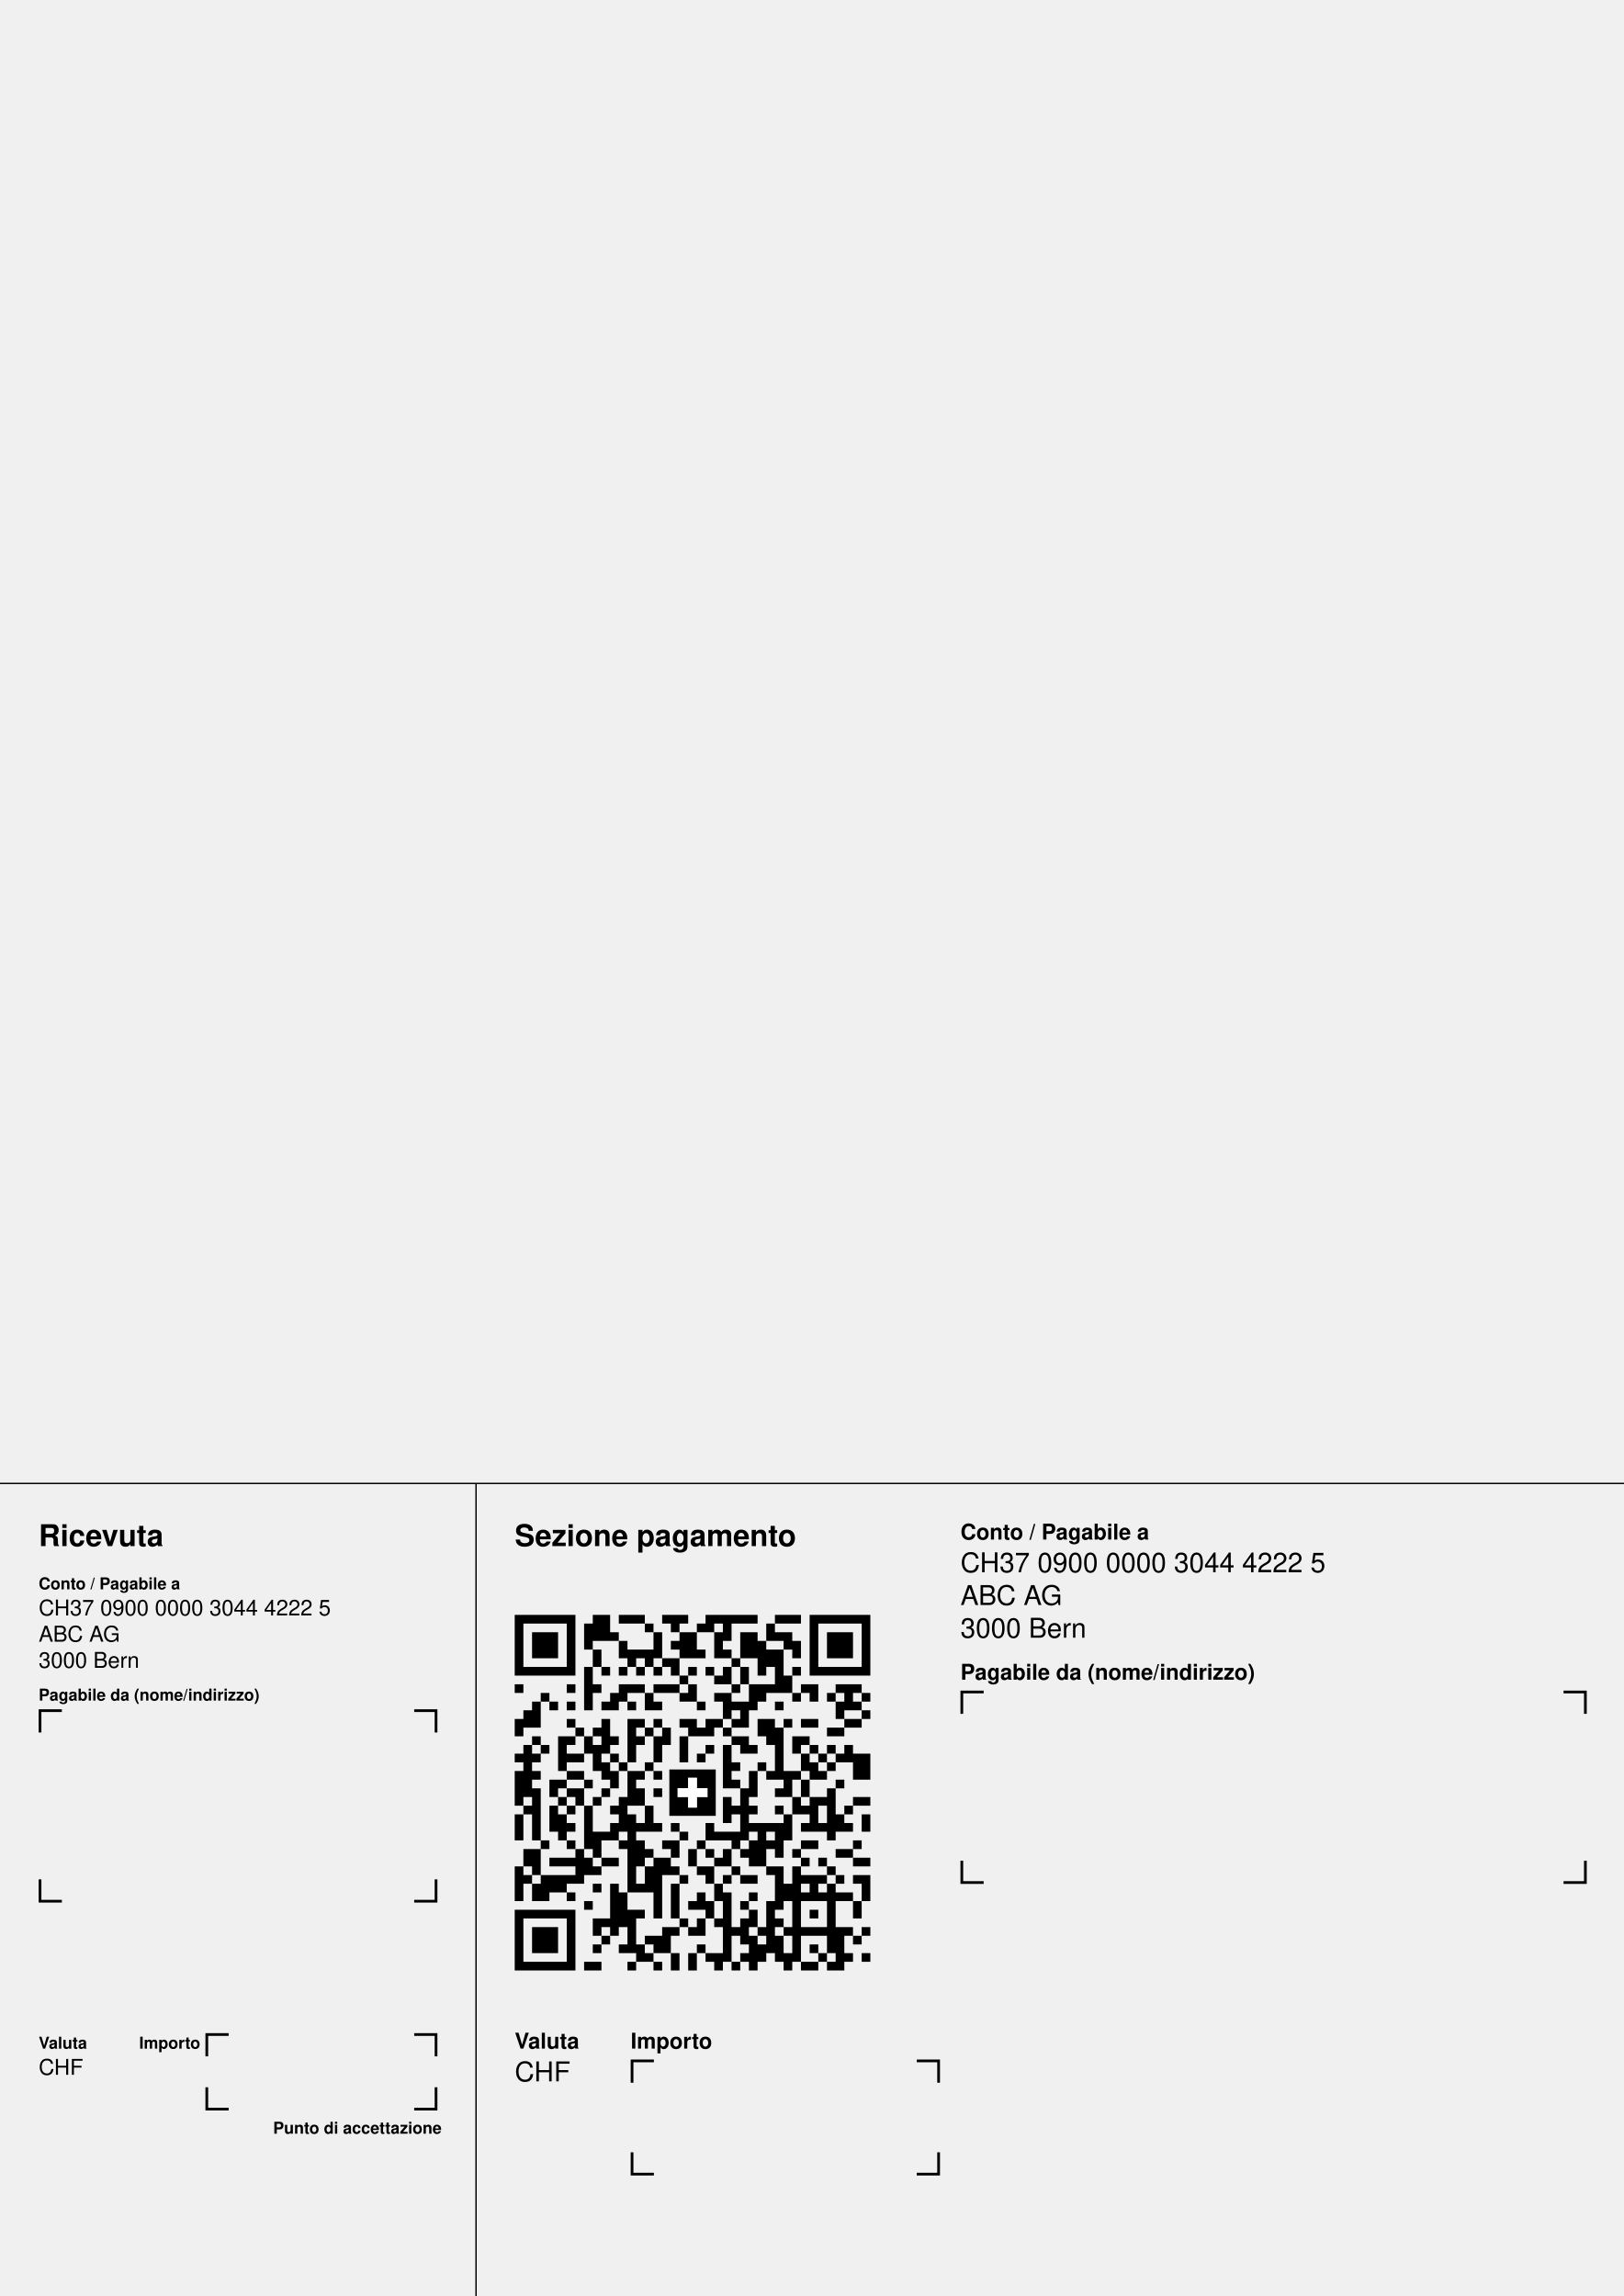
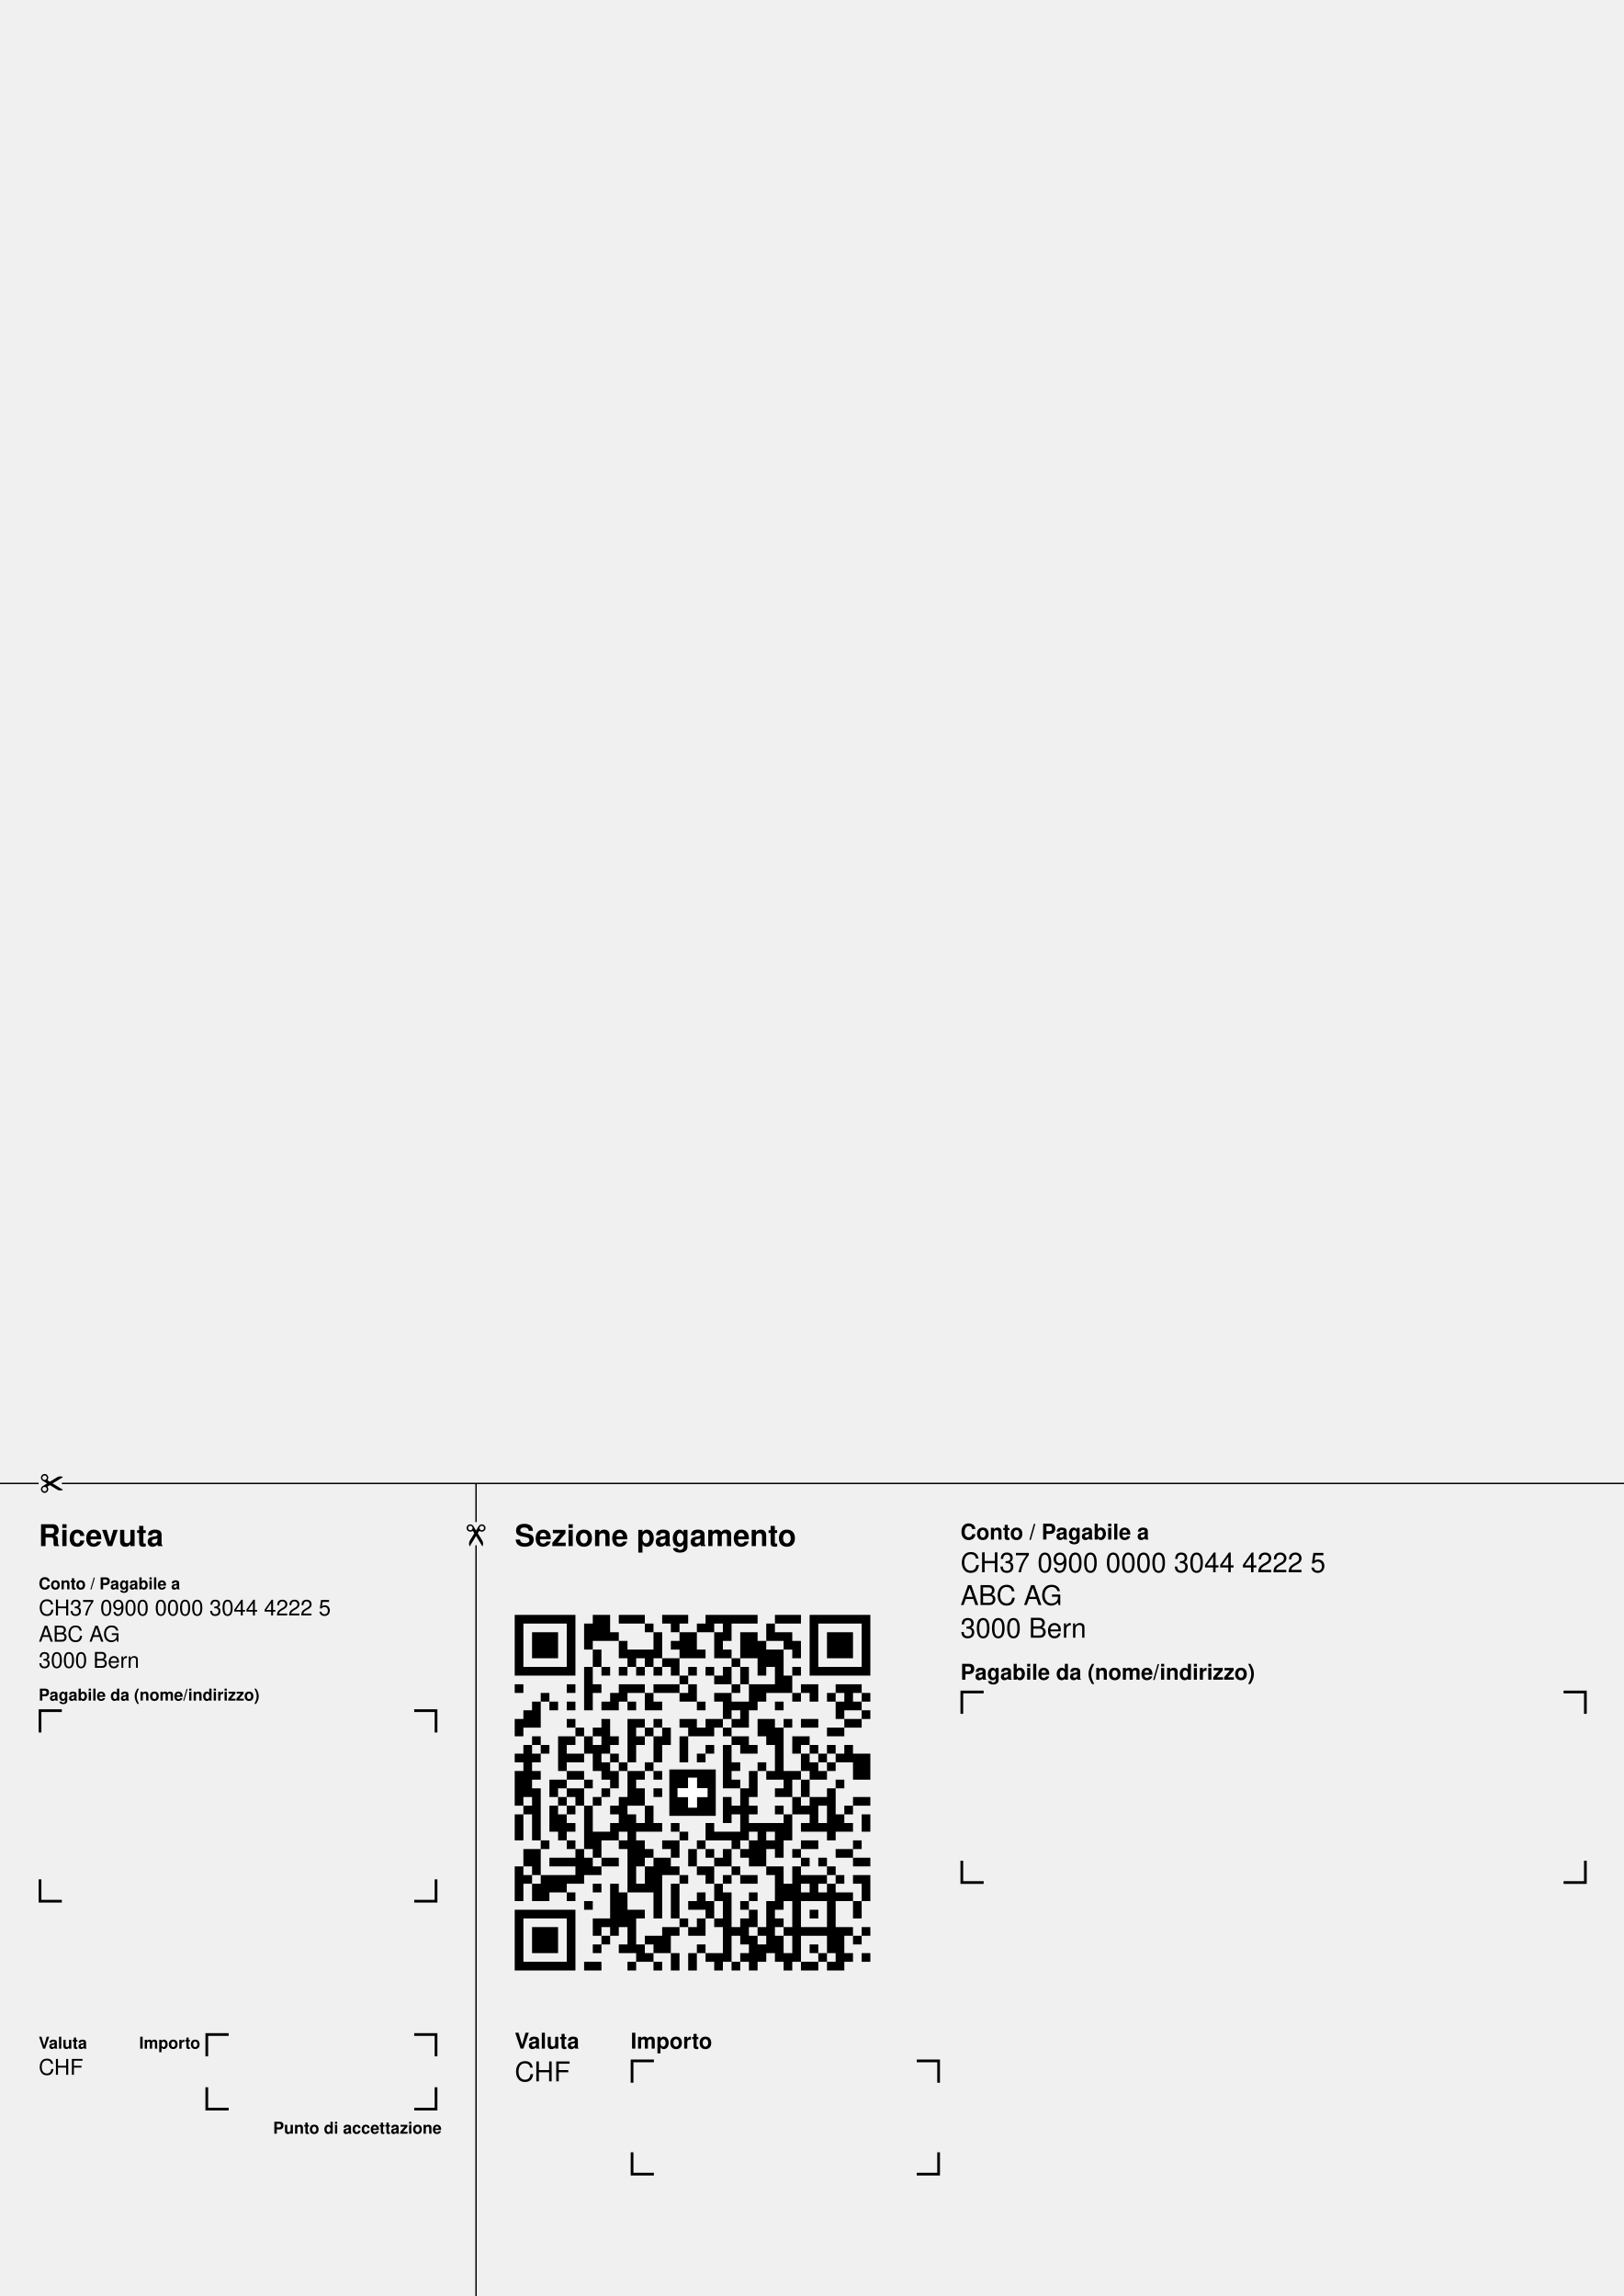
<svg xmlns="http://www.w3.org/2000/svg" width="210mm" height="297mm" version="1.1" viewBox="0 0 595.276 841.89">
  <g font-family="Helvetica,Arial" transform="translate(0 841.89)">
    <g transform="translate(188.702 -119.367) scale(3.18)">
      <path d="M0,-41h7v1h-7zm9,0h2v3h-2zm3,0h3v1h-3zm5,0h3v1h-3zm5,0h6v1h-6zm8,0h3v1h-3z m4,0h7v1h-7zm-34,1h1v6h-1zm6,0h1v6h-1zm2,0h1v3h-1zm7,0h1v1h-1zm3,0h1v1h-1z m3,0h2v1h-2zm3,0h1v2h-1zm5,0h1v2h-1zm5,0h1v6h-1zm6,0h1v6h-1zm-38,1h3v3h-3z m9,0h1v1h-1zm5,0h1v3h-1zm3,0h2v3h-2zm4,0h1v3h-1zm3,0h2v3h-2zm4,0h2v1h-2z m6,0h3v3h-3zm-24,1h1v2h-1zm6,0h1v1h-1zm10,0h1v4h-1zm3,0h2v1h-2zm-22,1h1v2h-1z m4,0h3v1h-3zm8,0h1v1h-1zm3,0h1v1h-1zm5,0h2v2h-2zm3,0h1v1h-1zm-19,1h1v1h-1z m2,0h1v1h-1zm2,0h2v1h-2zm8,0h1v1h-1zm-24,1h5v1h-5zm7,0h1v5h-1zm2,0h1v1h-1z m2,0h1v1h-1zm2,0h1v1h-1zm2,0h1v1h-1zm2,0h1v1h-1zm2,0h1v1h-1zm2,0h1v1h-1z m2,0h1v2h-1zm2,0h1v2h-1zm4,0h1v3h-1zm2,0h1v1h-1zm3,0h5v1h-5zm-16,1h1v1h-1z m4,0h1v1h-1zm8,0h1v2h-1zm-31,1h1v1h-1zm6,0h1v1h-1zm3,0h1v1h-1zm3,0h3v1h-3z m4,0h3v1h-3zm4,0h1v2h-1zm5,0h1v1h-1zm2,0h2v2h-2zm2,0h1v1h-1zm4,0h2v1h-2z m4,0h3v1h-3zm-34,1h1v1h-1zm8,0h2v1h-2zm4,0h1v2h-1zm4,0h1v1h-1zm4,0h2v1h-2z m9,0h1v1h-1zm2,0h1v1h-1zm2,0h1v1h-1zm2,0h1v2h-1zm2,0h1v1h-1zm-38,1h1v3h-1z m2,0h1v1h-1zm2,0h1v1h-1zm4,0h2v1h-2zm3,0h1v1h-1zm3,0h1v1h-1zm5,0h1v1h-1z m3,0h4v1h-4zm6,0h1v1h-1zm7,0h1v2h-1zm2,0h1v1h-1zm-38,1h1v2h-1zm23,0h1v1h-1z m2,0h1v2h-1zm14,0h1v1h-1zm-40,1h1v2h-1zm6,0h1v1h-1zm4,0h1v4h-1zm3,0h1v5h-1z m1,0h1v1h-1zm2,0h1v1h-1zm3,0h2v1h-2zm3,0h2v1h-2zm3,0h1v1h-1zm3,0h2v2h-2z m3,0h1v1h-1zm2,0h2v1h-2zm5,0h2v1h-2zm-31,1h1v1h-1zm2,0h1v1h-1zm6,0h1v1h-1z m2,0h1v2h-1zm3,0h3v1h-3zm4,0h1v1h-1zm6,0h1v6h-1zm6,0h2v1h-2zm-34,1h1v1h-1z m3,-0h1v4h-1zm1,0h1v1h-1zm2,0h1v2h-1zm3,0h1v1h-1zm3,0h1v1h-1zm2,0h1v3h-1z m3,0h1v3h-1zm6,0h2v1h-2zm4,0h1v1h-1zm3,0h2v1h-2zm-31,1h1v6h-1zm2,0h1v1h-1z m6,-0h1v3h-1zm13,0h1v1h-1zm2,0h1v5h-1zm2,0h2v1h-2zm6,0h1v1h-1zm2,0h1v1h-1z m2,0h1v1h-1zm2,0h1v2h-1zm-38,1h1v1h-1zm2,0h1v1h-1zm4,0h2v1h-2zm5,0h1v1h-1z m10,0h1v1h-1zm12,-0h1v2h-1zm2,0h1v1h-1zm2,0h1v1h-1zm2,0h2v3h-2zm-29,1h1v2h-1z m2,-0h1v1h-1zm3,0h1v1h-1zm10,0h1v1h-1zm3,0h1v1h-1zm6,0h1v2h-1zm2,-0h1v1h-1z m-36,1h1v4h-1zm2,0h1v1h-1zm4,0h2v1h-2zm5,0h1v2h-1zm2,-0h1v4h-1zm1,0h1v1h-1z m2,0h1v1h-1zm11,-0h1v3h-1zm2,0h1v1h-1zm2,-0h1v3h-1zm1,0h1v1h-1zm3,0h1v1h-1z m-31,1h2v1h-2zm4,0h1v1h-1zm17,0h1v1h-1zm8,-0h1v2h-1zm4,0h1v1h-1zm-35,1h1v6h-1z m2,-0h1v1h-1zm2,0h2v1h-2zm4,0h1v1h-1zm4,0h1v2h-1zm2,0h1v1h-1zm10,0h1v6h-1z m4,-0h1v1h-1zm6,0h1v6h-1zm-31,1h1v1h-1zm2,0h1v1h-1zm2,0h1v1h-1zm3,0h1v4h-1z m12,0h1v3h-1zm8,0h1v2h-1zm2,0h1v4h-1zm1,0h1v1h-1zm4,0h2v1h-2zm-38,1h1v1h-1z m3,0h1v3h-1zm2,0h1v1h-1zm2,0h1v5h-1zm3,0h1v1h-1zm4,0h1v3h-1zm10,0h1v1h-1z m2,0h1v1h-1zm3,0h1v1h-1zm3,0h1v1h-1zm5,0h1v1h-1zm-38,1h1v3h-1zm5,0h1v3h-1z m8,0h1v9h-1zm18,0h1v3h-1zm6,0h1v2h-1zm3,0h1v2h-1zm-34,1h1v1h-1zm5,0h1v2h-1z m3,0h1v1h-1zm2,0h1v1h-1zm2,0h1v1h-1zm4,0h1v2h-1zm5,0h4v1h-4zm6,0h1v1h-1z m2,0h1v1h-1zm3,0h1v1h-1zm-29,1h1v3h-1zm1,0h1v1h-1zm9,0h1v1h-1zm4,0h3v1h-3z m5,0h1v4h-1zm2,0h1v3h-1zm-27,1h1v1h-1zm3,0h1v1h-1zm6,0h1v1h-1zm2,0h1v3h-1z m3,0h2v1h-2zm4,0h1v1h-1zm4,0h1v1h-1zm2,0h1v3h-1zm2,0h1v1h-1zm4,0h2v1h-2z m6,0h1v1h-1zm-38,1h2v2h-2zm6,0h1v4h-1zm8,0h1v1h-1zm3,0h1v1h-1zm2,0h1v2h-1z m2,0h1v1h-1zm2,0h1v2h-1zm2,0h1v1h-1zm6,0h1v1h-1zm5,0h2v1h-2zm-33,1h3v1h-3z m4,0h1v2h-1zm2,0h2v1h-2zm6,0h1v7h-1zm1,0h1v2h-1zm6,0h1v1h-1zm10,0h1v1h-1z m2,0h1v1h-1zm4,0h2v1h-2zm-39,1h1v4h-1zm2,0h1v1h-1zm7,0h1v1h-1zm6,0h1v3h-1z m3,0h1v1h-1zm3,0h2v1h-2zm4,0h1v1h-1zm4,0h2v1h-2zm3,0h1v11h-1zm4,0h1v1h-1z m-35,1h1v1h-1zm2,0h3v2h-3zm3,0h1v1h-1zm13,0h1v1h-1zm3,0h1v1h-1zm2,0h1v1h-1z m2,0h2v1h-2zm4,0h1v4h-1zm3,-0h3v1h-3zm4,0h1v1h-1zm2,0h2v1h-2zm-37,1h1v2h-1z m7,0h1v1h-1zm2,0h1v6h-1zm3,-0h1v1h-1zm4,0h1v4h-1zm5,-0h1v2h-1zm8,0h1v2h-1z m3,0h1v2h-1zm2,0h1v8h-1zm4,0h1v2h-1zm-37,1h1v1h-1zm3,0h1v1h-1zm6,0h1v4h-1z m9,0h1v2h-1zm3,0h1v8h-1zm3,0h1v1h-1zm6,0h1v1h-1zm2,0h1v1h-1zm2,0h2v1h-2z m-29,1h1v1h-1zm12,0h1v1h-1zm2,0h1v2h-1zm4,0h1v1h-1zm3,0h1v6h-1zm10,0h1v2h-1z m-39,1h7v1h-7zm13,0h1v5h-1zm1,0h1v1h-1zm13,0h1v2h-1zm7,0h1v1h-1zm-34,1h1v6h-1z m6,0h1v6h-1zm3,-0h2v1h-2zm10,0h1v1h-1zm2,0h1v2h-1zm2,-0h1v1h-1zm3,0h1v3h-1z m4,-0h1v1h-1zm-28,1h3v3h-3zm7,-0h1v1h-1zm8,0h1v3h-1zm1,-0h1v1h-1zm2,0h1v1h-1z m5,0h1v1h-1zm3,0h1v1h-1zm3,0h1v1h-1zm2,0h3v1h-3zm4,0h1v5h-1zm1,0h1v1h-1z m2,0h1v1h-1zm-30,1h1v1h-1zm5,0h2v1h-2zm12,0h1v4h-1zm3,0h1v3h-1zm9,0h1v1h-1z m-30,1h1v1h-1zm3,0h1v1h-1zm2,0h1v2h-1zm2,0h1v1h-1zm5,0h1v1h-1zm7,0h1v2h-1z m6,0h1v1h-1zm-19,1h1v1h-1zm3,0h1v2h-1zm2,0h1v2h-1zm2,0h2v1h-2zm4,0h1v1h-1z m5,0h1v2h-1zm4,0h1v1h-1zm3,0h1v1h-1zm2,0h1v1h-1zm-39,1h5v1h-5zm7,0h2v1h-2z m5,0h1v1h-1zm3,0h1v1h-1zm7,0h1v1h-1zm2,0h1v1h-1zm8,0h2v1h-2zm3,0h1v1h-1z" fill="#000000" />
    </g>
    <g transform="translate(188.702 -119.367)">
      <path d="M56.693,-73.701h17.008v17.008h-17.008z" fill="#000000" />
      <path d="M63.543,-70.709h3.307v11.024h-3.307zm-3.858,3.858h11.024v3.307h-11.024z" fill="#ffffff" />
    </g>
    <g transform="translate(188.702 -0)">
      <text x="0" y="-274.976" font-size="11" font-weight="bold">Sezione pagamento</text>
      <text x="0" y="-90.709" font-size="8" font-weight="bold">Valuta</text>
      <text x="0" y="-78.709" font-size="10">CHF</text>
    </g>
    <g transform="translate(231.222 -0)">
      <text x="0" y="-90.709" font-size="8" font-weight="bold">Importo</text>
      <path d="M0.5,-52.693l0,8.004l8.004,0m96.378,0l8.004,0l0,-8.004m0,-25.512l0,-8.004l-8.004,0m-96.378,0l-8.004,0l0,8.004" stroke="#000000" fill="none" />
    </g>
    <g transform="translate(352.12 -0)">
      <text x="0" y="-277.376" font-size="8" font-weight="bold">Conto / Pagabile a</text>
      <text x="0" y="-265.376" font-size="10">CH37 0900 0000 3044 4222 5</text>
      <text x="0" y="-253.376" font-size="10">ABC AG</text>
      <text x="0" y="-241.376" font-size="10">3000 Bern</text>
      <text x="0" y="-225.976" font-size="8" font-weight="bold">Pagabile da (nome/indirizzo)</text>
      <path d="M0.5,-159.614l0,8.004l8.004,0m212.598,0l8.004,0l0,-8.004m0,-53.858l0,-8.004l-8.004,0m-212.598,0l-8.004,0l0,8.004" stroke="#000000" fill="none" />
    </g>
    <g transform="translate(14.173 -0)">
      <text x="0" y="-274.976" font-size="11" font-weight="bold">Ricevuta</text>
      <text x="0" y="-259.134" font-size="6" font-weight="bold">Conto / Pagabile a</text>
      <text x="0" y="-249.534" font-size="8">CH37 0900 0000 3044 4222 5</text>
      <text x="0" y="-239.934" font-size="8">ABC AG</text>
      <text x="0" y="-230.334" font-size="8">3000 Bern</text>
      <text x="0" y="-218.334" font-size="6" font-weight="bold">Pagabile da (nome/indirizzo)</text>
      <path d="M0.5,-152.772l0,8.004l8.004,0m129.175,0l8.004,0l0,-8.004m0,-53.858l0,-8.004l-8.004,0m-129.175,0l-8.004,0l0,8.004" stroke="#000000" fill="none" />
      <text x="0" y="-90.709" font-size="6" font-weight="bold">Valuta</text>
      <text x="0" y="-81.109" font-size="8">CHF</text>
    </g>
    <g transform="translate(51.024 -0)">
      <text x="0" y="-90.709" font-size="6" font-weight="bold">Importo</text>
    </g>
    <path d="M75.817,-76.535l0,8.004l8.004,0m68.031,0l8.004,0l0,-8.004m0,-11.339l0,-8.004l-8.004,0m-68.031,0l-8.004,0l0,8.004" stroke="#000000" fill="none" />
    <text x="100.122" y="-59.528" font-size="6" font-weight="bold">Punto di accettazione</text>
-     <path d="M174.529,-0l0,-297.95m-174.529,0l595.899,0" stroke="#000000" stroke-width="0.5" fill="none" />
+     <path d="M174.529,-0l0,-275.272m0,-8.504l0,-14.173m-174.529,0l14.173,0m8.504,0l573.222,0" stroke="#000000" stroke-width="0.5" fill="none" />
+     <g transform="translate(171.468 -274.847) scale(0.006)">
+       <path d="M131.754,-359.388c-33.041,54.539,-52.384,110.154,-52.384,192.144c0,62.702,15.27,120.654,41.122,167.596l567.598,-926.232c10.25,-16.724,34.279,-23.091,63.969,-5.805c33.06,19.242,71.495,30.268,112.507,30.268 c123.676,0,223.937,-100.261,223.937,-223.937c0,-123.676,-100.261,-223.937,-223.937,-223.937c-76.348,0,-143.773,38.208,-184.195,96.548l-548.617,893.353zm728.561,-904.861c75.929,0,137.48,61.551,137.48,137.48 c0,75.929,-61.551,137.48,-137.48,137.48c-75.929,0,-137.48,-61.551,-137.48,-137.48c0,-75.929,61.551,-137.48,137.48,-137.48z" fill="#000000" />
+     </g>
+     <g transform="translate(177.591 -274.847) scale(-0.006 0.006)">
+       <path d="M131.754,-359.388c-33.041,54.539,-52.384,110.154,-52.384,192.144c0,62.702,15.27,120.654,41.122,167.596l567.598,-926.232c10.25,-16.724,34.279,-23.091,63.969,-5.805c33.06,19.242,71.495,30.268,112.507,30.268 c123.676,0,223.937,-100.261,223.937,-223.937c0,-123.676,-100.261,-223.937,-223.937,-223.937c-76.348,0,-143.773,38.208,-184.195,96.548l-548.617,893.353zm728.561,-904.861c75.929,0,137.48,61.551,137.48,137.48 c0,75.929,-61.551,137.48,-137.48,137.48c-75.929,0,-137.48,-61.551,-137.48,-137.48c0,-75.929,61.551,-137.48,137.48,-137.48z" fill="#000000" />
+     </g>
+     <g transform="translate(23.102 -294.888) rotate(-90) scale(0.006)">
+       <path d="M131.754,-359.388c-33.041,54.539,-52.384,110.154,-52.384,192.144c0,62.702,15.27,120.654,41.122,167.596l567.598,-926.232c10.25,-16.724,34.279,-23.091,63.969,-5.805c33.06,19.242,71.495,30.268,112.507,30.268 c123.676,0,223.937,-100.261,223.937,-223.937c0,-123.676,-100.261,-223.937,-223.937,-223.937c-76.348,0,-143.773,38.208,-184.195,96.548l-548.617,893.353zm728.561,-904.861c75.929,0,137.48,61.551,137.48,137.48 c0,75.929,-61.551,137.48,-137.48,137.48c-75.929,0,-137.48,-61.551,-137.48,-137.48c0,-75.929,61.551,-137.48,137.48,-137.48z" fill="#000000" />
+     </g>
+     <g transform="translate(23.102 -301.011) rotate(-90) scale(-0.006 0.006)">
+       <path d="M131.754,-359.388c-33.041,54.539,-52.384,110.154,-52.384,192.144c0,62.702,15.27,120.654,41.122,167.596l567.598,-926.232c10.25,-16.724,34.279,-23.091,63.969,-5.805c33.06,19.242,71.495,30.268,112.507,30.268 c123.676,0,223.937,-100.261,223.937,-223.937c0,-123.676,-100.261,-223.937,-223.937,-223.937c-76.348,0,-143.773,38.208,-184.195,96.548l-548.617,893.353zm728.561,-904.861c75.929,0,137.48,61.551,137.48,137.48 c0,75.929,-61.551,137.48,-137.48,137.48c-75.929,0,-137.48,-61.551,-137.48,-137.48c0,-75.929,61.551,-137.48,137.48,-137.48z" fill="#000000" />
+     </g>
  </g>
</svg>
